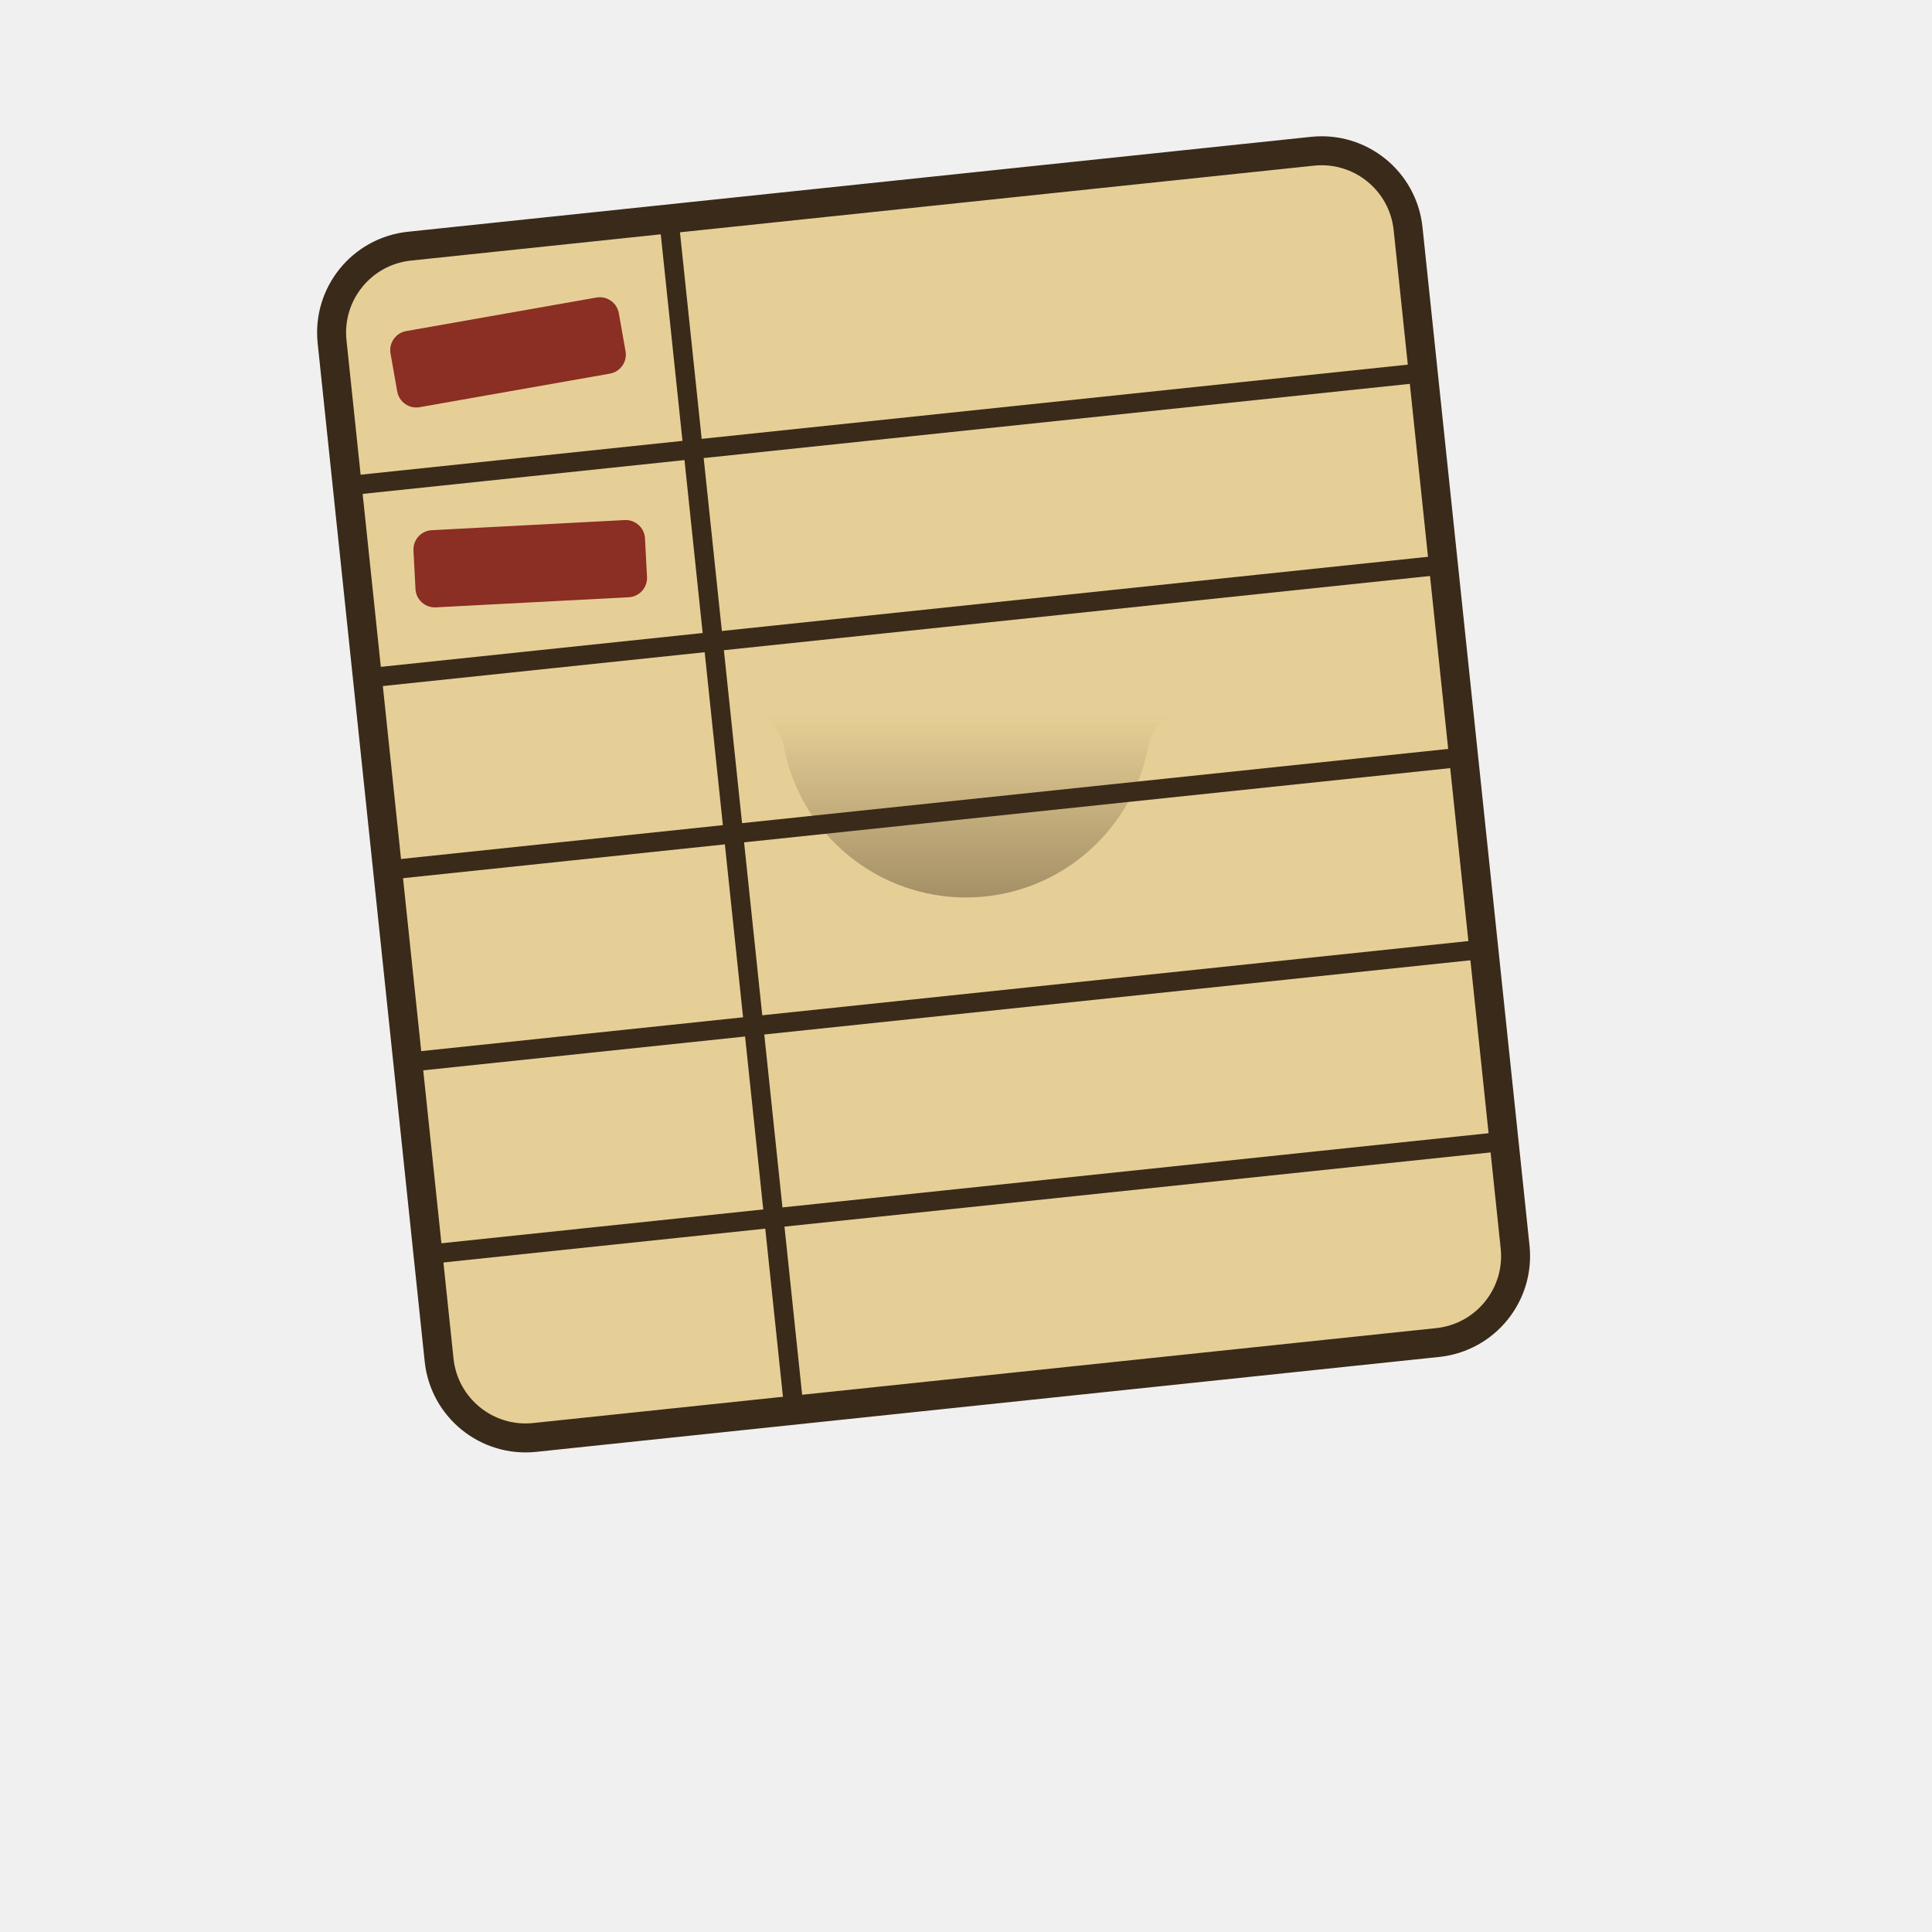
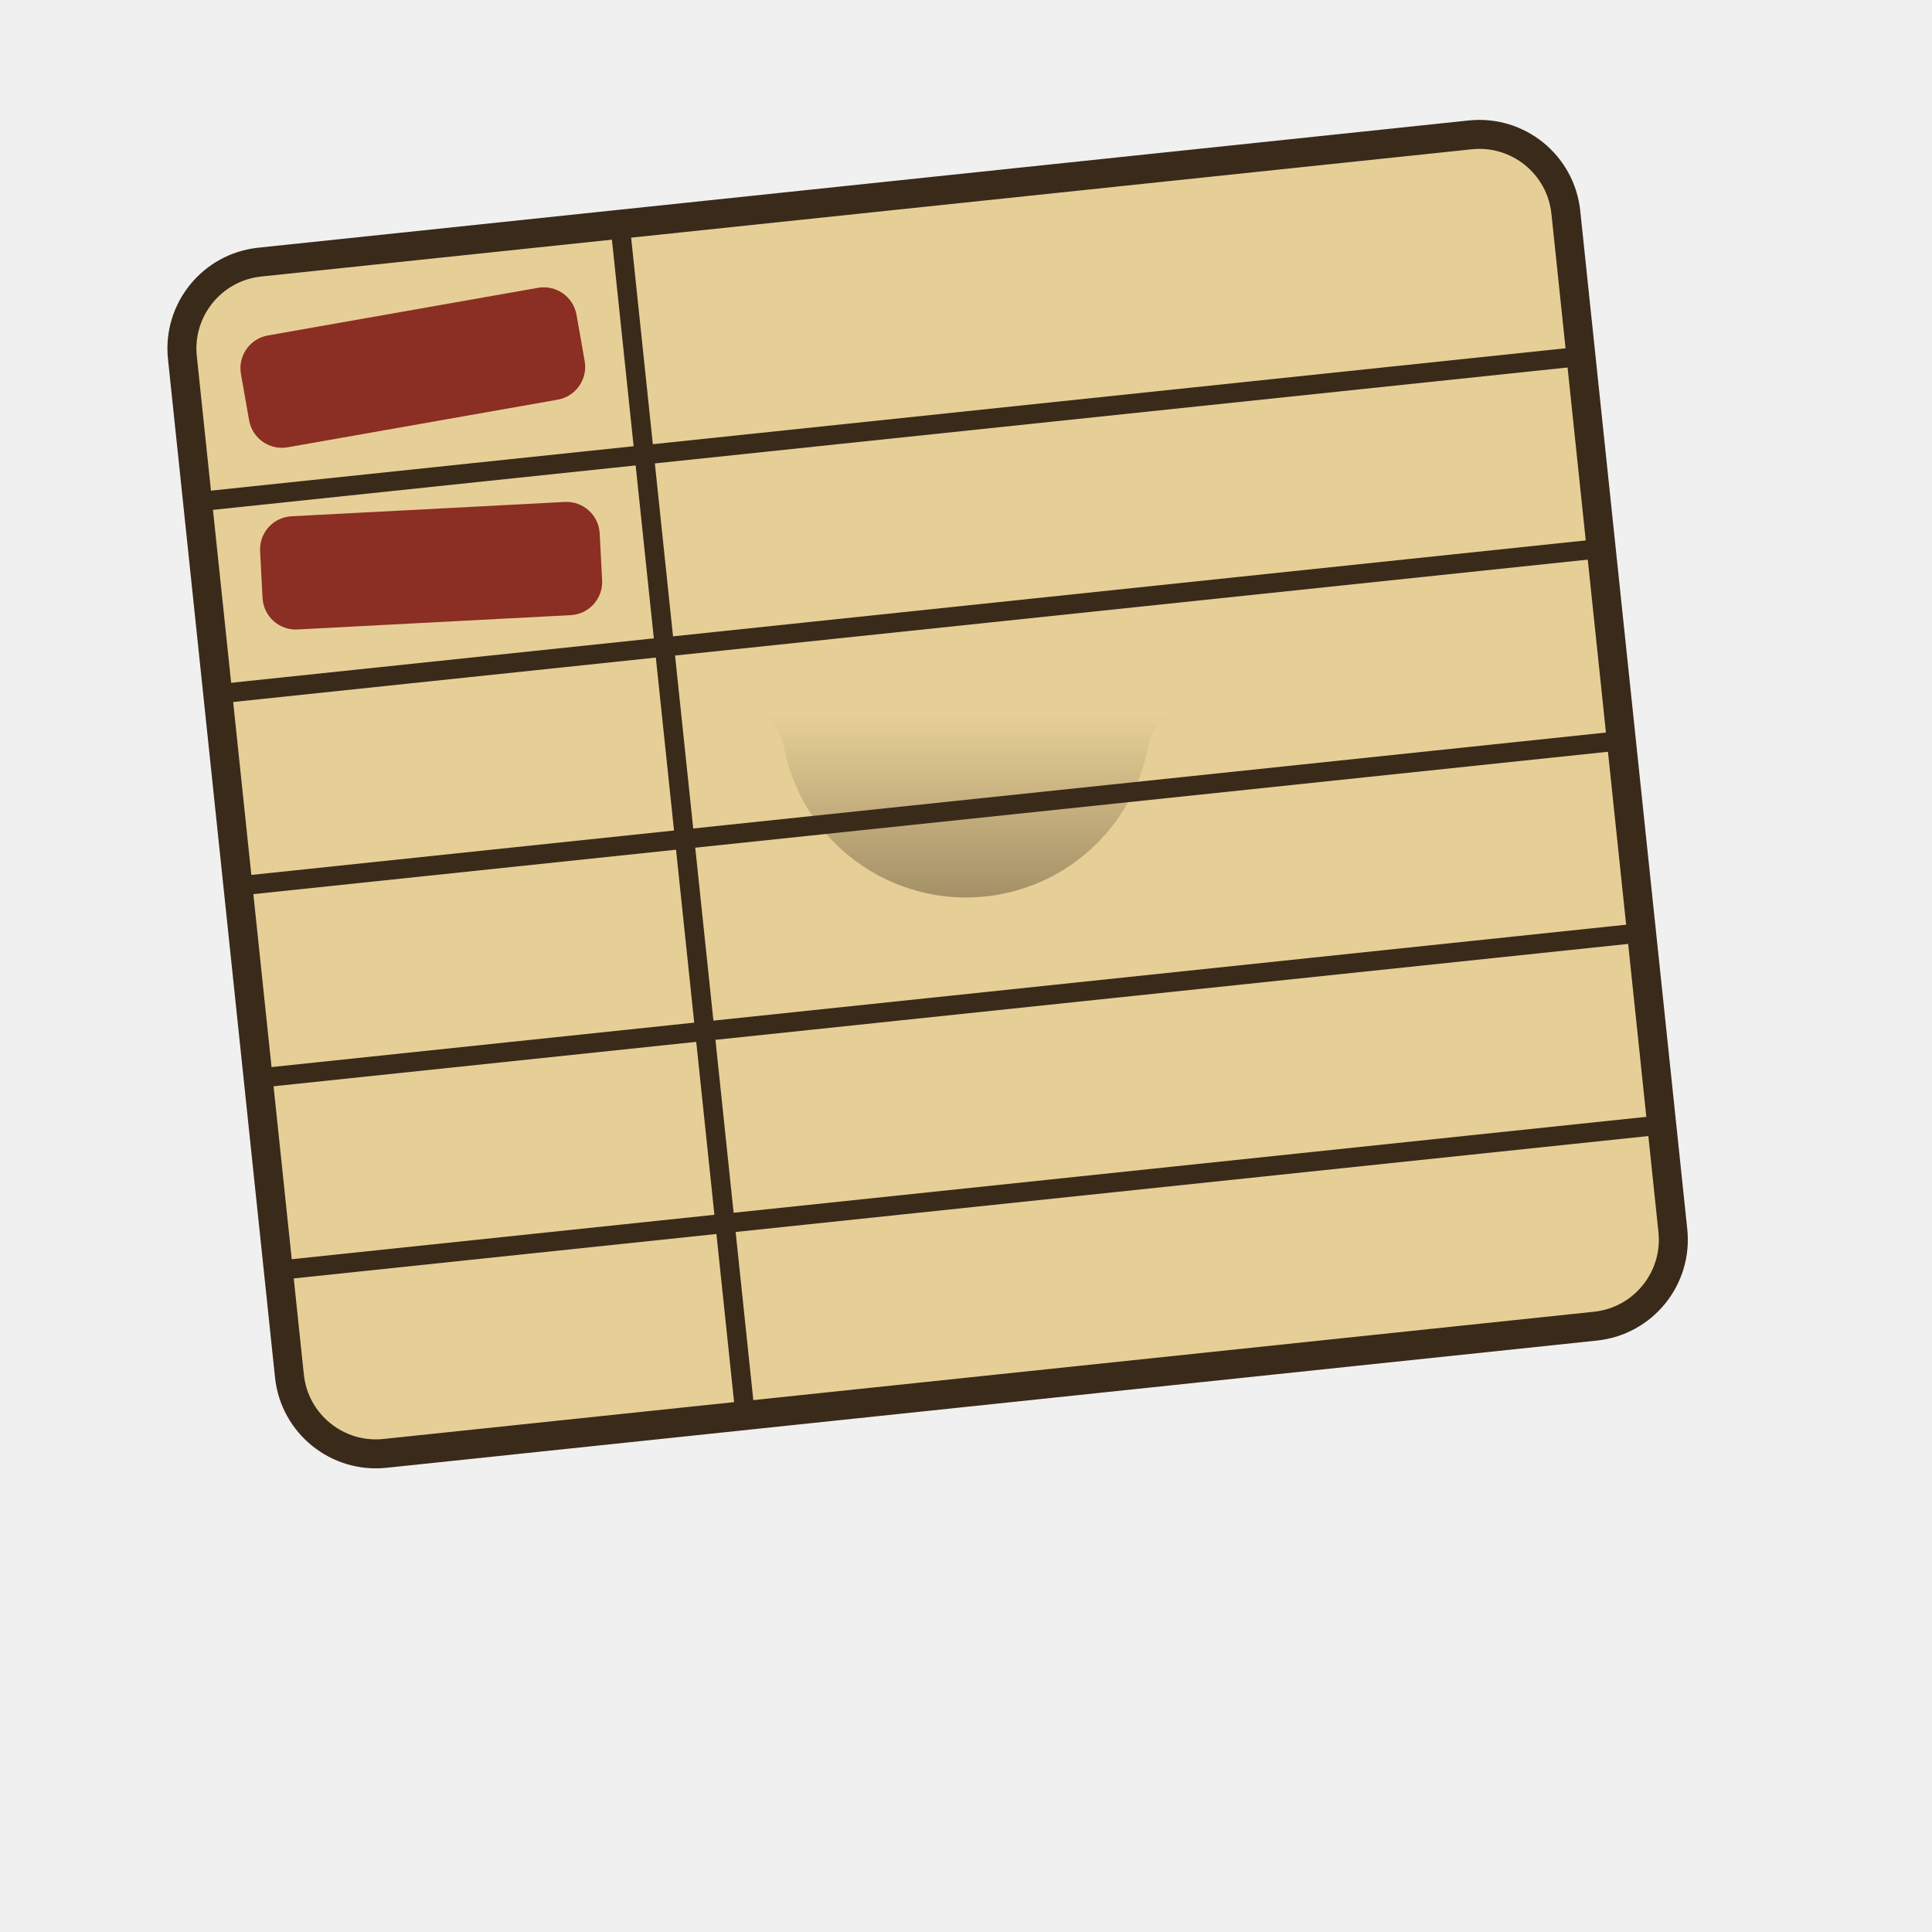
<svg xmlns="http://www.w3.org/2000/svg" width="1024" height="1024" viewBox="0 0 1024 1024" fill="none">
-   <g clip-path="url(#clip0_72_3)">
-     <path d="M695.662 80.163L217.019 130.471C191.709 133.131 173.348 155.805 176.008 181.115L232.738 720.862C235.398 746.172 258.072 764.533 283.382 761.873L762.025 711.565C787.335 708.905 805.696 686.231 803.036 660.921L746.307 121.174C743.646 95.864 720.972 77.503 695.662 80.163Z" fill="#E6CF96" stroke="#3A2A1A" stroke-width="15.36" />
-     <path d="M184.036 257.494L754.334 197.553M194.74 359.333L765.038 299.392M205.443 461.172L775.742 401.231M216.147 563.011L786.446 503.071M226.851 664.85L797.149 604.91M354.502 116.021L420.865 747.423" stroke="#3A2A1A" stroke-width="10.24" />
-     <path d="M316.135 157.698L215.29 175.479C209.721 176.461 206.002 181.773 206.984 187.342L210.54 207.511C211.522 213.08 216.833 216.799 222.403 215.817L323.247 198.036C328.817 197.054 332.536 191.742 331.553 186.173L327.997 166.004C327.015 160.435 321.704 156.716 316.135 157.698Z" fill="#8B2E23" />
-     <path d="M331.101 275.649L228.841 281.008C223.193 281.304 218.855 286.122 219.151 291.77L220.223 312.222C220.519 317.869 225.337 322.208 230.985 321.912L333.244 316.553C338.892 316.257 343.231 311.438 342.935 305.791L341.863 285.339C341.567 279.691 336.748 275.353 331.101 275.649Z" fill="#8B2E23" />
-     <path d="M394.24 378.88C406.527 378.88 413.693 385.023 415.74 397.31C420.323 419.452 432.399 439.338 449.933 453.615C467.468 467.892 489.388 475.687 512 475.687C534.612 475.687 556.532 467.892 574.067 453.615C591.601 439.338 603.677 419.452 608.26 397.31C610.307 385.023 617.473 378.88 629.76 378.88H394.24Z" fill="url(#paint0_linear_72_3)" />
-   </g>
+   <path d="M779.274 71.488L137.688 138.922C112.379 141.582 94.017 164.256 96.677 189.566L153.407 729.313C156.067 754.623 178.742 772.984 204.051 770.324L845.637 702.89C870.947 700.23 889.309 677.556 886.648 652.246L829.919 112.499C827.259 87.189 804.584 68.828 779.274 71.488Z" fill="#E6CF96" stroke="#3A2A1A" stroke-width="15.36" />
+   <path d="M108.683 265.527L833.968 189.297M119.387 367.366L844.672 291.136M130.091 469.205L855.376 392.974M140.795 571.044L866.08 494.813M151.498 672.884L876.783 596.653M329 122.5L394.527 745.946" stroke="#3A2A1A" stroke-width="10.24" />
+   <path d="M285.132 152.552L142.01 177.788C132.417 179.48 126.012 188.627 127.703 198.22L132.032 222.768C133.723 232.361 142.871 238.766 152.464 237.075L295.586 211.839C305.179 210.147 311.584 201 309.893 191.407L305.564 166.858C303.873 157.266 294.725 150.86 285.132 152.552Z" fill="#8B2E23" />
+   <path d="M299.339 266.045L154.514 273.635C144.807 274.143 137.35 282.425 137.859 292.131L139.161 316.972C139.67 326.679 147.951 334.135 157.658 333.627L302.483 326.037C312.19 325.528 319.646 317.247 319.137 307.54L317.836 282.699C317.327 272.992 309.045 265.536 299.339 266.045Z" fill="#8B2E23" />
+   <path d="M394.24 378.88C406.527 378.88 413.693 385.023 415.74 397.31C420.323 419.452 432.399 439.338 449.933 453.615C467.468 467.892 489.388 475.687 512 475.687C534.612 475.687 556.532 467.892 574.067 453.615C591.601 439.338 603.677 419.452 608.26 397.31C610.307 385.023 617.473 378.88 629.76 378.88H394.24Z" fill="url(#paint0_linear_92_2)" />
  <defs>
-     <linearGradient id="paint0_linear_72_3" x1="394.24" y1="378.88" x2="394.24" y2="475.687" gradientUnits="userSpaceOnUse">
+     <linearGradient id="paint0_linear_92_2" x1="394.24" y1="378.88" x2="394.24" y2="475.687" gradientUnits="userSpaceOnUse">
      <stop stop-color="#3A2A1A" stop-opacity="0" />
      <stop offset="1" stop-color="#3A2A1A" stop-opacity="0.38" />
    </linearGradient>
-     <clipPath id="clip0_72_3">
-       <rect width="1024" height="1024" fill="white" />
-     </clipPath>
  </defs>
</svg>
